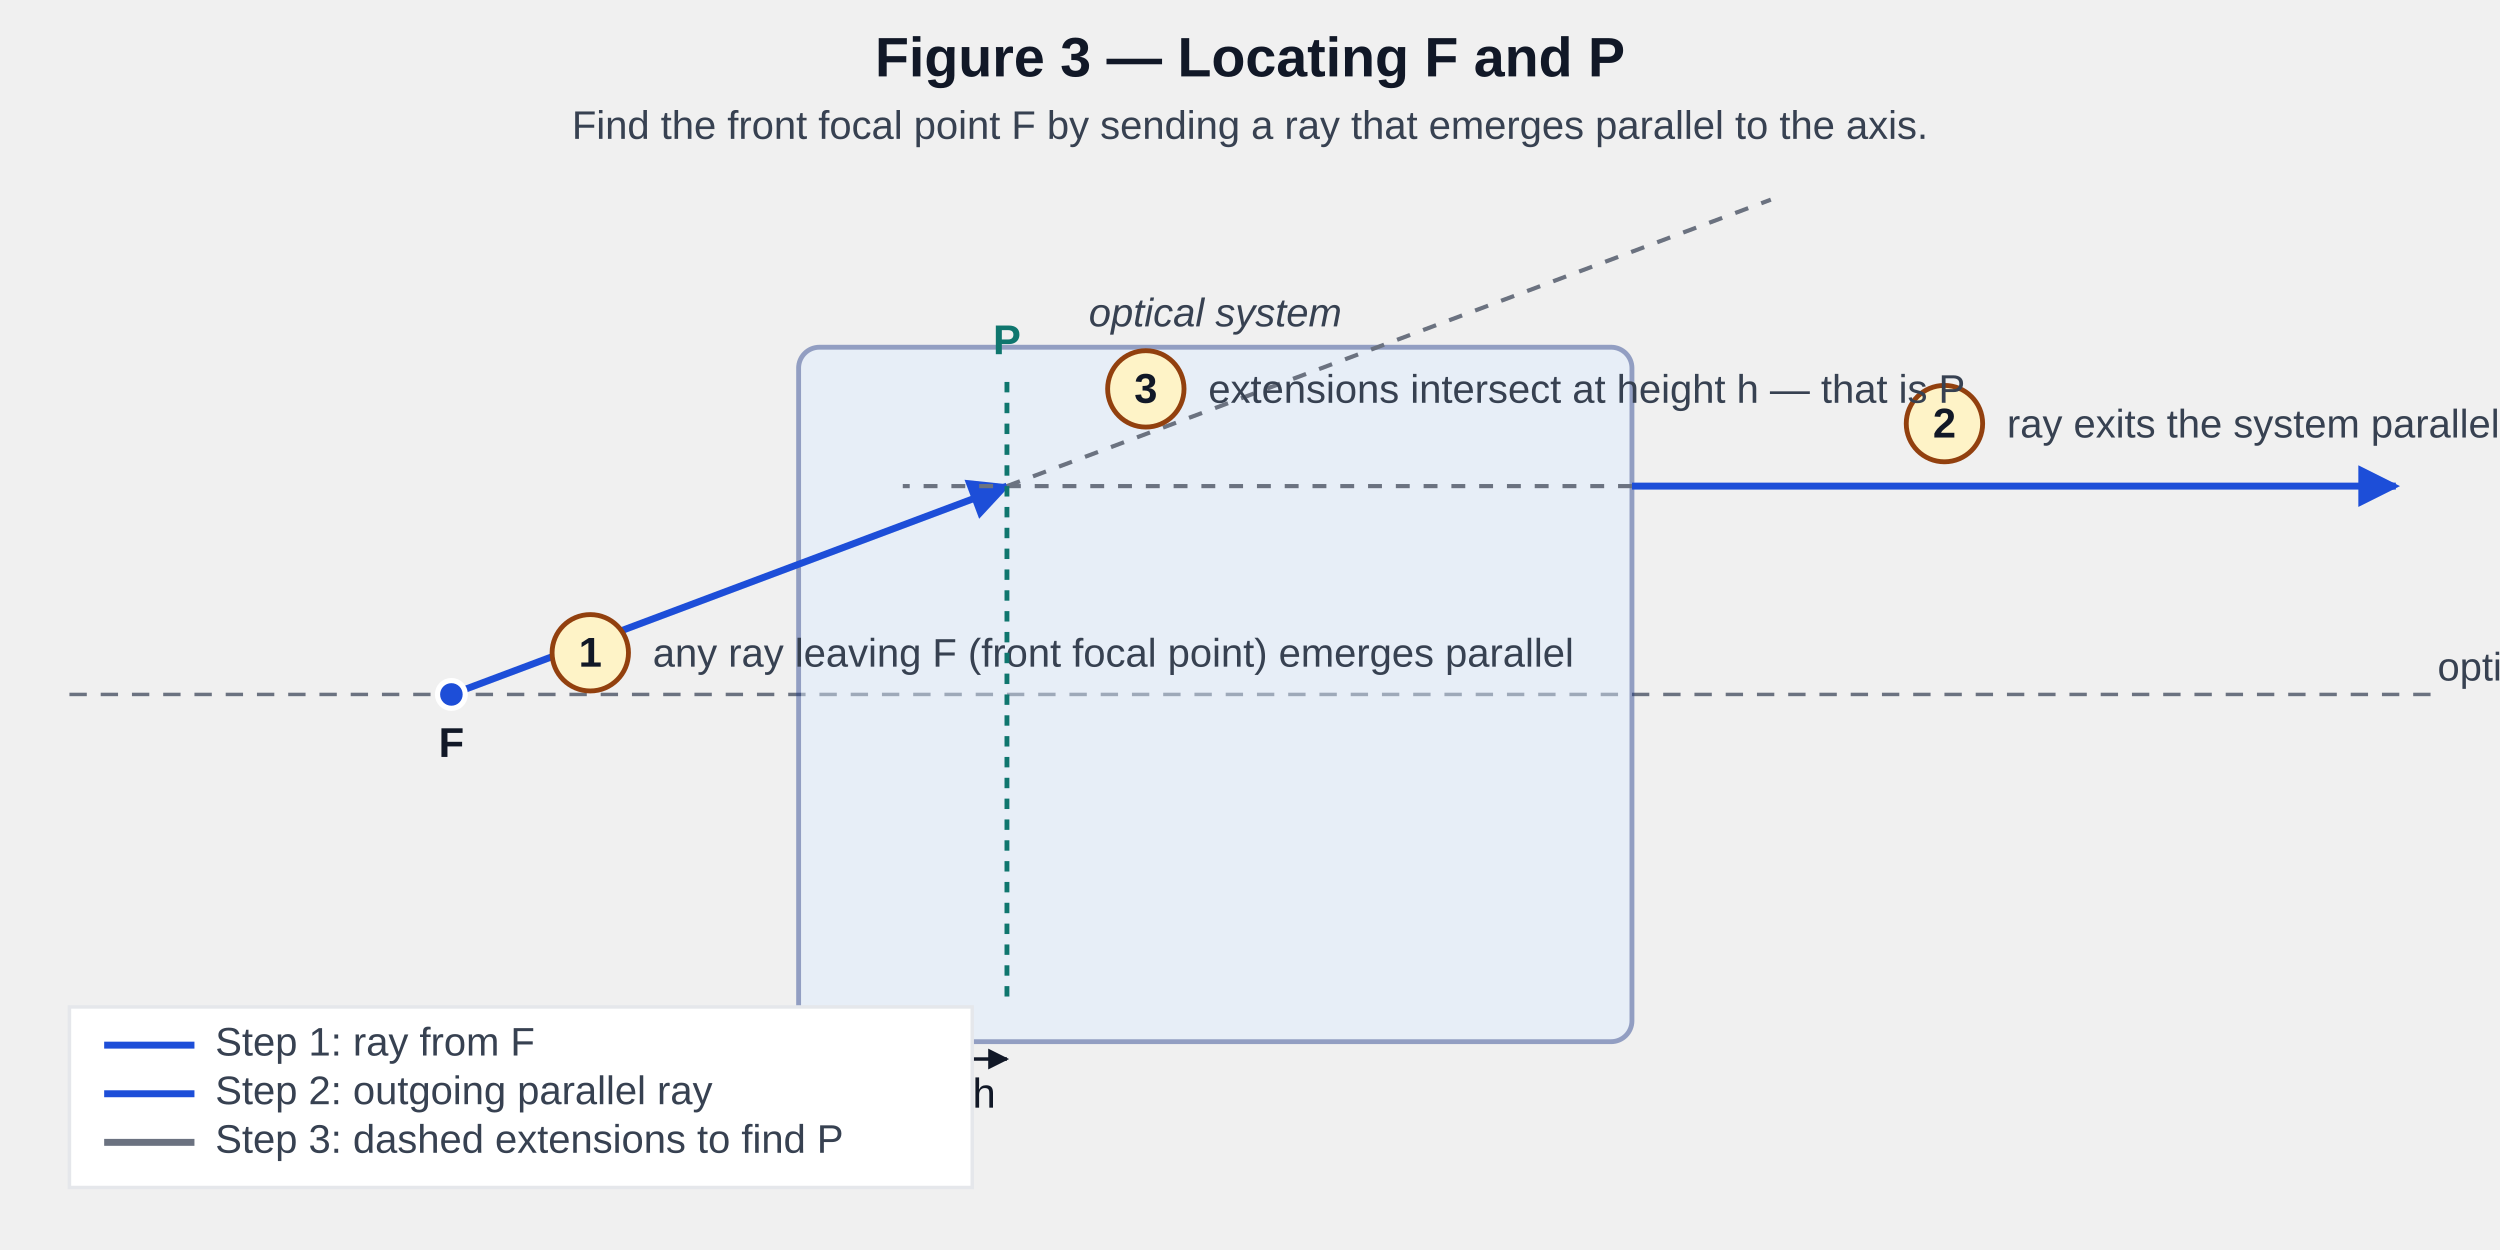
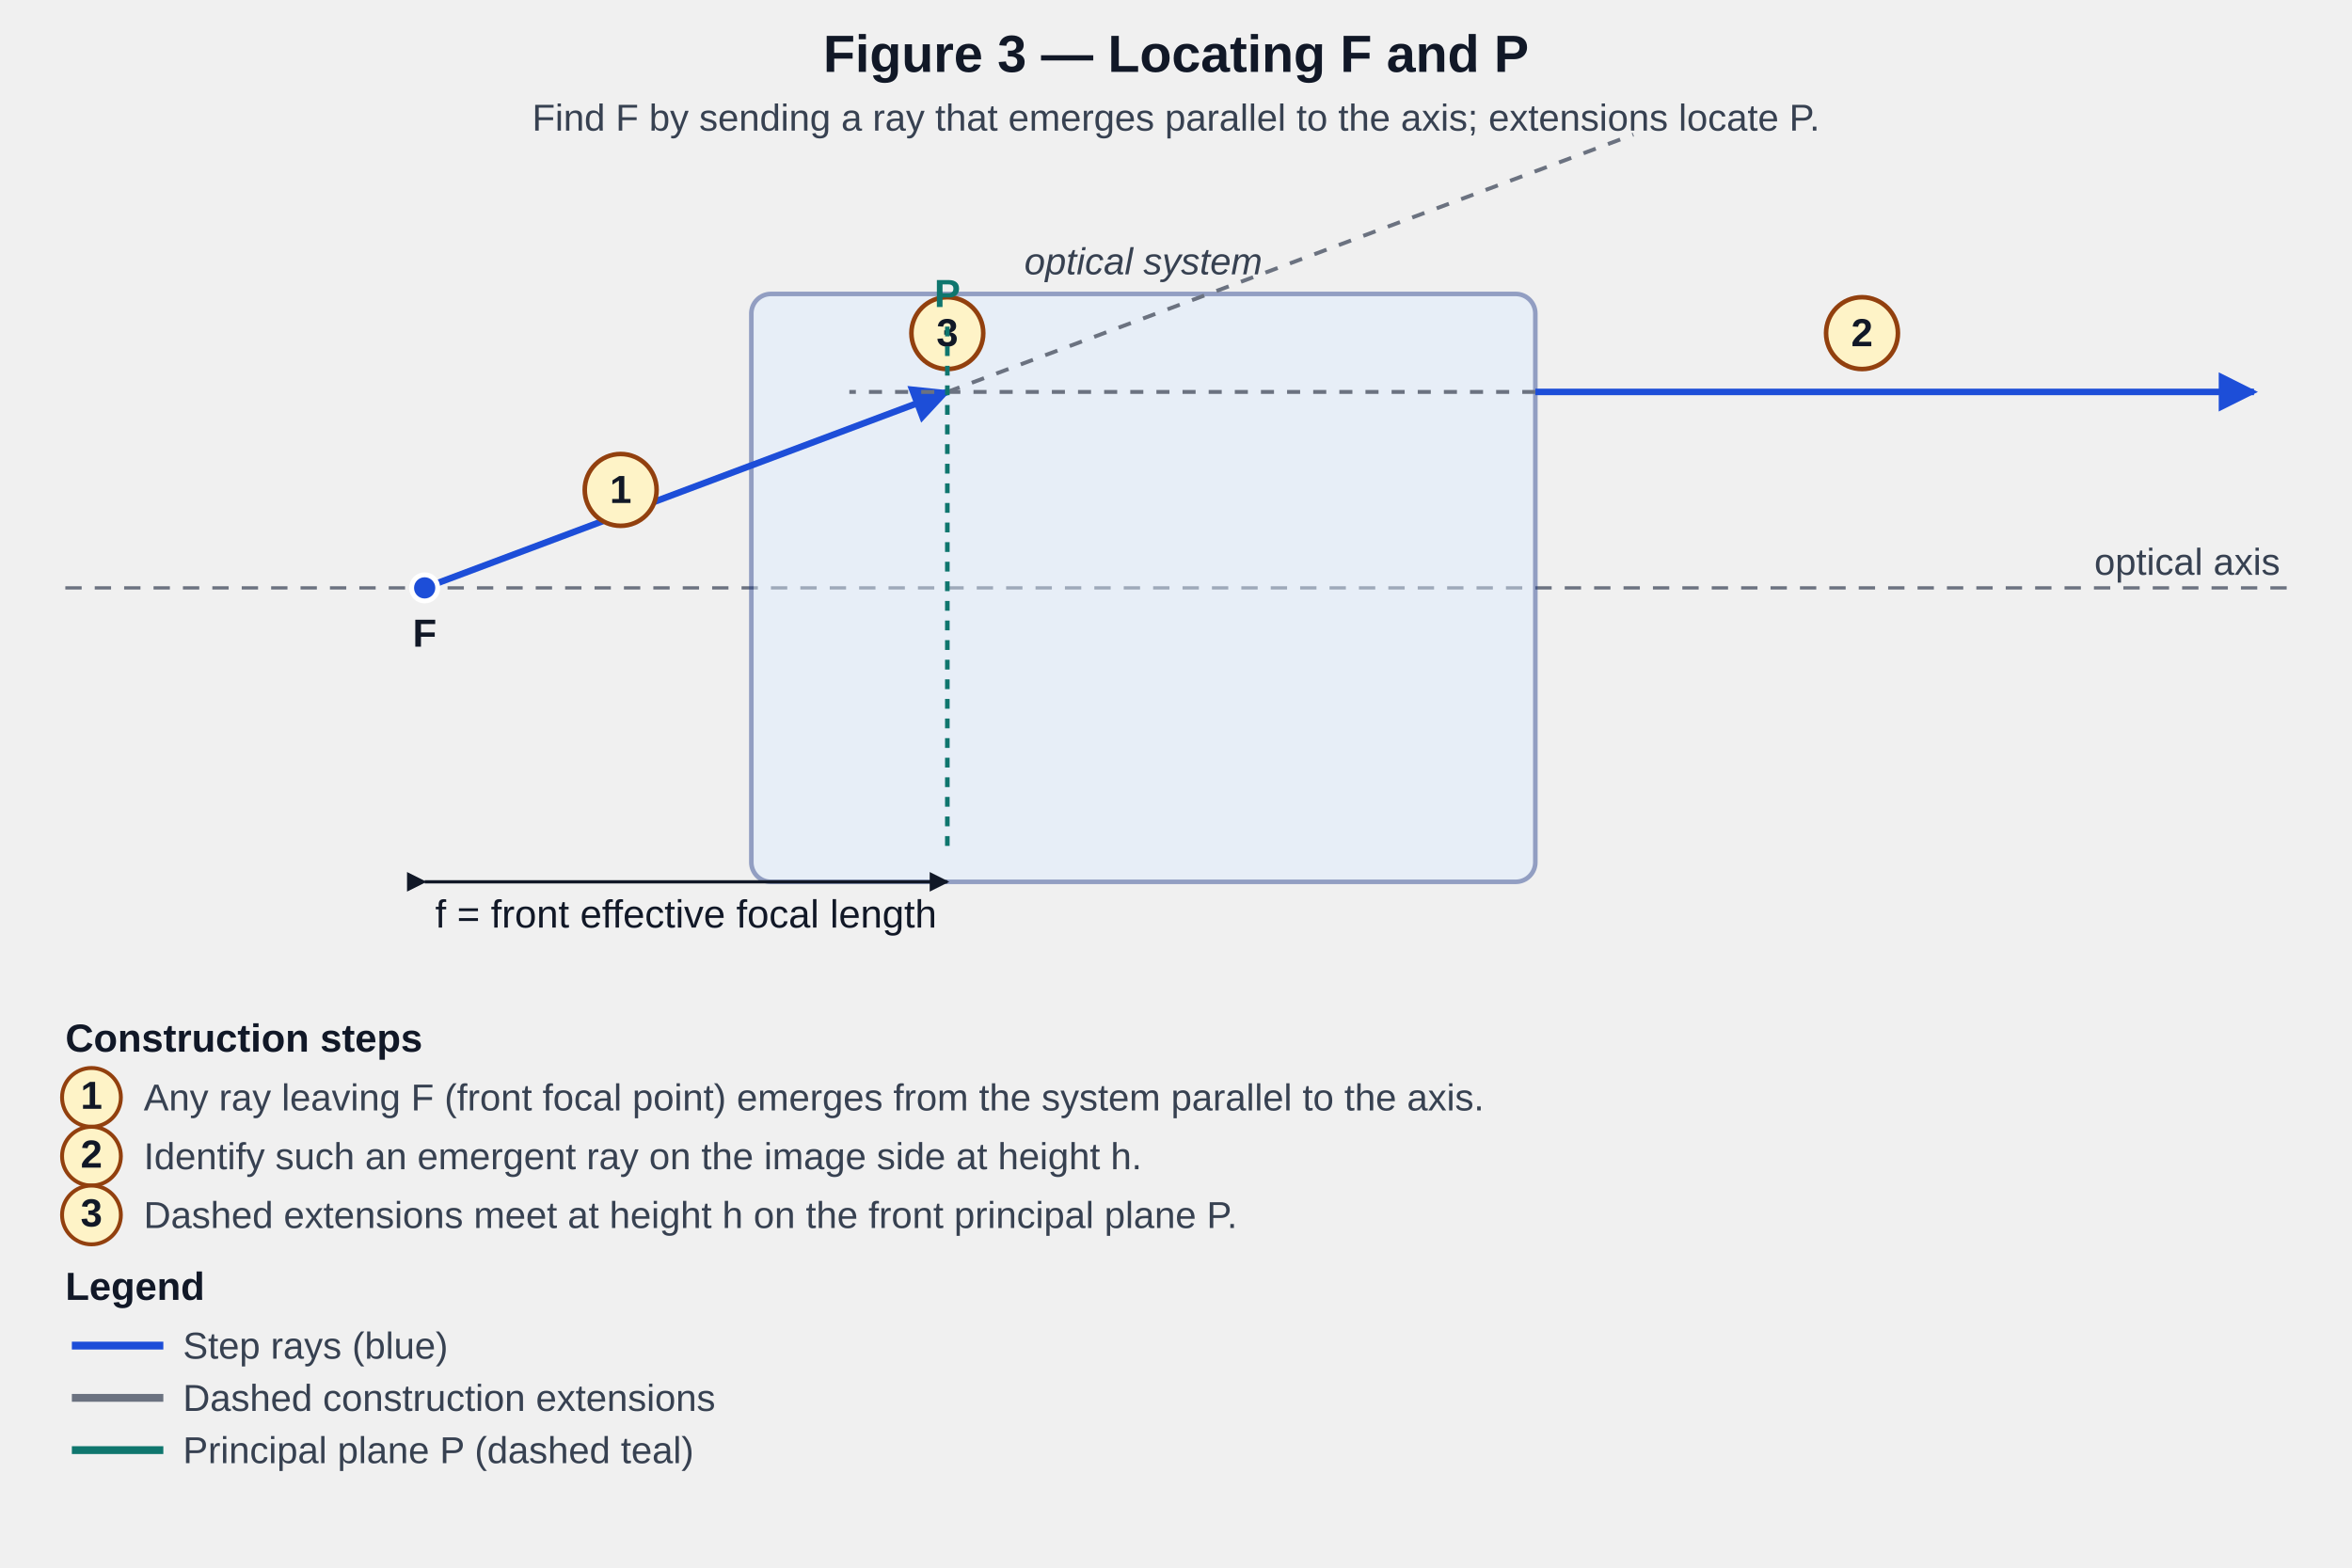
- <svg xmlns="http://www.w3.org/2000/svg" viewBox="0 0 720 360" font-family="Arial, Helvetica, sans-serif">
+ <svg xmlns="http://www.w3.org/2000/svg" viewBox="0 0 720 480" font-family="Arial, Helvetica, sans-serif">
  <defs>
    <marker id="arr" viewBox="0 0 10 10" refX="9" refY="5" markerWidth="6" markerHeight="6" orient="auto">
      <path d="M0,0 L10,5 L0,10 Z" fill="#111827" />
    </marker>
    <marker id="arr-red" viewBox="0 0 10 10" refX="9" refY="5" markerWidth="6" markerHeight="6" orient="auto">
      <path d="M0,0 L10,5 L0,10 Z" fill="#b91c1c" />
    </marker>
    <marker id="arr-blue" viewBox="0 0 10 10" refX="9" refY="5" markerWidth="6" markerHeight="6" orient="auto">
      <path d="M0,0 L10,5 L0,10 Z" fill="#1d4ed8" />
    </marker>
    <marker id="arr-green" viewBox="0 0 10 10" refX="9" refY="5" markerWidth="6" markerHeight="6" orient="auto">
      <path d="M0,0 L10,5 L0,10 Z" fill="#15803d" />
    </marker>
    <style>
      .ttl  { fill:#111827; font-size:16px; font-weight:700; }
      .sub  { fill:#374151; font-size:11.5px; }
      .axis { stroke:#6b7280; stroke-width:1; stroke-dasharray:5,4; }
      .lbl  { fill:#111827; font-size:12px; }
      .lblb { fill:#111827; font-size:12px; font-weight:700; }
      .dash { stroke:#6b7280; stroke-width:1; stroke-dasharray:4,4; fill:none; }
      .sys  { fill:#dbeafe; stroke:#1e3a8a; stroke-width:1.4; opacity:0.45; }
      .pp   { stroke:#0f766e; stroke-width:1.4; stroke-dasharray:3,3; }
      .pp-l { fill:#0f766e; font-size:12px; font-weight:700; }
-       .fp   { stroke:#111827; stroke-width:1.4; }
      .stop { stroke:#111827; stroke-width:3; }
      .ray-r { stroke:#b91c1c; stroke-width:2; fill:none; }
      .ray-b { stroke:#1d4ed8; stroke-width:2; fill:none; }
      .ray-g { stroke:#15803d; stroke-width:2; fill:none; }
      .ray-o { stroke:#b45309; stroke-width:2; fill:none; }
    </style>
  </defs>
  <text x="360" y="22" text-anchor="middle" class="ttl">Figure 3 — Locating F and P</text>
-   <text x="360" y="40" text-anchor="middle" class="sub">Find the front focal point F by sending a ray that emerges parallel to the axis.</text>
-   <line x1="20" y1="200" x2="700" y2="200" class="axis" />
-   <text x="702" y="196" class="sub">optical axis</text>
-   <rect x="230" y="100" width="240" height="200" rx="6" ry="6" class="sys" />
-   <text x="350.0" y="94" text-anchor="middle" class="sub" font-style="italic">optical system</text>
-   <line x1="470.0" y1="140.0" x2="690.0" y2="140.0" class="ray-b" marker-end="url(#arr-blue)" />
-   <circle cx="560" cy="122" r="11" fill="#fef3c7" stroke="#92400e" stroke-width="1.4" />
-   <text x="560" y="126" text-anchor="middle" class="lblb" fill="#92400e">2</text>
-   <text x="578" y="126" class="sub">ray exits the system parallel to the axis at height h</text>
-   <line x1="130.0" y1="200.0" x2="290.0" y2="140.0" class="ray-b" marker-end="url(#arr-blue)" />
-   <circle cx="170" cy="188" r="11" fill="#fef3c7" stroke="#92400e" stroke-width="1.4" />
-   <text x="170" y="192" text-anchor="middle" class="lblb" fill="#92400e">1</text>
-   <text x="188" y="192" class="sub">any ray leaving F (front focal point) emerges parallel</text>
-   <line x1="290.0" y1="140.0" x2="510.0" y2="57.5" stroke="#6b7280" stroke-width="1.2" stroke-dasharray="4,4" fill="none" />
-   <line x1="470.0" y1="140.0" x2="260.0" y2="140.0" stroke="#6b7280" stroke-width="1.2" stroke-dasharray="4,4" fill="none" />
-   <circle cx="330" cy="112" r="11" fill="#fef3c7" stroke="#92400e" stroke-width="1.4" />
-   <text x="330" y="116" text-anchor="middle" class="lblb" fill="#92400e">3</text>
-   <text x="348" y="116" class="sub">extensions intersect at height h — that is P</text>
-   <line x1="290" y1="110" x2="290" y2="290" stroke="#0f766e" stroke-width="1.4" stroke-dasharray="3,3" />
-   <text x="290" y="102" text-anchor="middle" class="pp-l" fill="#0f766e">P</text>
-   <circle cx="130" cy="200" r="4" fill="#1d4ed8" stroke="white" stroke-width="1.5" />
-   <text x="130" y="218" text-anchor="middle" class="lblb" fill="#1d4ed8">F</text>
-   <line x1="130" y1="305" x2="290" y2="305" stroke="#111827" stroke-width="1" marker-start="url(#arr)" marker-end="url(#arr)" />
-   <text x="210.0" y="319" text-anchor="middle" class="lbl">f = front effective focal length</text>
-   <rect x="20" y="290" width="260" height="52" fill="white" stroke="#e5e7eb" stroke-width="1" />
-   <line x1="30" y1="301" x2="56" y2="301" stroke="#1d4ed8" stroke-width="2" />
-   <text x="62" y="304" class="sub">Step 1: ray from F</text>
-   <line x1="30" y1="315" x2="56" y2="315" stroke="#1d4ed8" stroke-width="2" />
-   <text x="62" y="318" class="sub">Step 2: outgoing parallel ray</text>
-   <line x1="30" y1="329" x2="56" y2="329" stroke="#6b7280" stroke-width="2" />
-   <text x="62" y="332" class="sub">Step 3: dashed extensions to find P</text>
+   <text x="360" y="40" text-anchor="middle" class="sub">Find F by sending a ray that emerges parallel to the axis; extensions locate P.</text>
+   <line x1="20" y1="180" x2="700" y2="180" class="axis" />
+   <text x="698" y="176" text-anchor="end" class="sub">optical axis</text>
+   <rect x="230" y="90" width="240" height="180" rx="6" ry="6" class="sys" />
+   <text x="350.0" y="84" text-anchor="middle" class="sub" font-style="italic">optical system</text>
+   <line x1="130.0" y1="180.0" x2="290.0" y2="120.0" class="ray-b" marker-end="url(#arr-blue)" />
+   <circle cx="190" cy="150.0" r="11" fill="#fef3c7" stroke="#92400e" stroke-width="1.4" />
+   <text x="190" y="154.0" text-anchor="middle" class="lblb" fill="#92400e">1</text>
+   <line x1="470.0" y1="120.0" x2="690.0" y2="120.0" class="ray-b" marker-end="url(#arr-blue)" />
+   <circle cx="570" cy="102" r="11" fill="#fef3c7" stroke="#92400e" stroke-width="1.4" />
+   <text x="570" y="106" text-anchor="middle" class="lblb" fill="#92400e">2</text>
+   <line x1="290.0" y1="120.0" x2="500.0" y2="41.2" stroke="#6b7280" stroke-width="1.2" stroke-dasharray="4,4" fill="none" />
+   <line x1="470.0" y1="120.0" x2="260.0" y2="120.0" stroke="#6b7280" stroke-width="1.2" stroke-dasharray="4,4" fill="none" />
+   <circle cx="290" cy="102" r="11" fill="#fef3c7" stroke="#92400e" stroke-width="1.4" />
+   <text x="290" y="106" text-anchor="middle" class="lblb" fill="#92400e">3</text>
+   <line x1="290" y1="100" x2="290" y2="260" stroke="#0f766e" stroke-width="1.4" stroke-dasharray="3,3" />
+   <text x="290" y="94" text-anchor="middle" class="pp-l" fill="#0f766e">P</text>
+   <circle cx="130" cy="180" r="4" fill="#1d4ed8" stroke="white" stroke-width="1.5" />
+   <text x="130" y="198" text-anchor="middle" class="lblb" fill="#1d4ed8">F</text>
+   <line x1="130" y1="270" x2="290" y2="270" stroke="#111827" stroke-width="1" marker-start="url(#arr)" marker-end="url(#arr)" />
+   <text x="210.0" y="284" text-anchor="middle" class="lbl">f = front effective focal length</text>
+   <text x="20" y="322" class="lblb">Construction steps</text>
+   <circle cx="28" cy="336" r="9" fill="#fef3c7" stroke="#92400e" stroke-width="1.2" />
+   <text x="28" y="339.5" text-anchor="middle" class="lblb" fill="#92400e" font-size="10.5px">1</text>
+   <text x="44" y="340" class="sub">Any ray leaving F (front focal point) emerges from the system parallel to the axis.</text>
+   <circle cx="28" cy="354" r="9" fill="#fef3c7" stroke="#92400e" stroke-width="1.2" />
+   <text x="28" y="357.5" text-anchor="middle" class="lblb" fill="#92400e" font-size="10.5px">2</text>
+   <text x="44" y="358" class="sub">Identify such an emergent ray on the image side at height h.</text>
+   <circle cx="28" cy="372" r="9" fill="#fef3c7" stroke="#92400e" stroke-width="1.2" />
+   <text x="28" y="375.5" text-anchor="middle" class="lblb" fill="#92400e" font-size="10.5px">3</text>
+   <text x="44" y="376" class="sub">Dashed extensions meet at height h on the front principal plane P.</text>
+   <text x="20" y="398" class="lblb">Legend</text>
+   <line x1="22" y1="412" x2="50" y2="412" stroke="#1d4ed8" stroke-width="2.4" />
+   <text x="56" y="416" class="sub">Step rays (blue)</text>
+   <line x1="22" y1="428" x2="50" y2="428" stroke="#6b7280" stroke-width="2.4" />
+   <text x="56" y="432" class="sub">Dashed construction extensions</text>
+   <line x1="22" y1="444" x2="50" y2="444" stroke="#0f766e" stroke-width="2.4" />
+   <text x="56" y="448" class="sub">Principal plane P (dashed teal)</text>
</svg>
